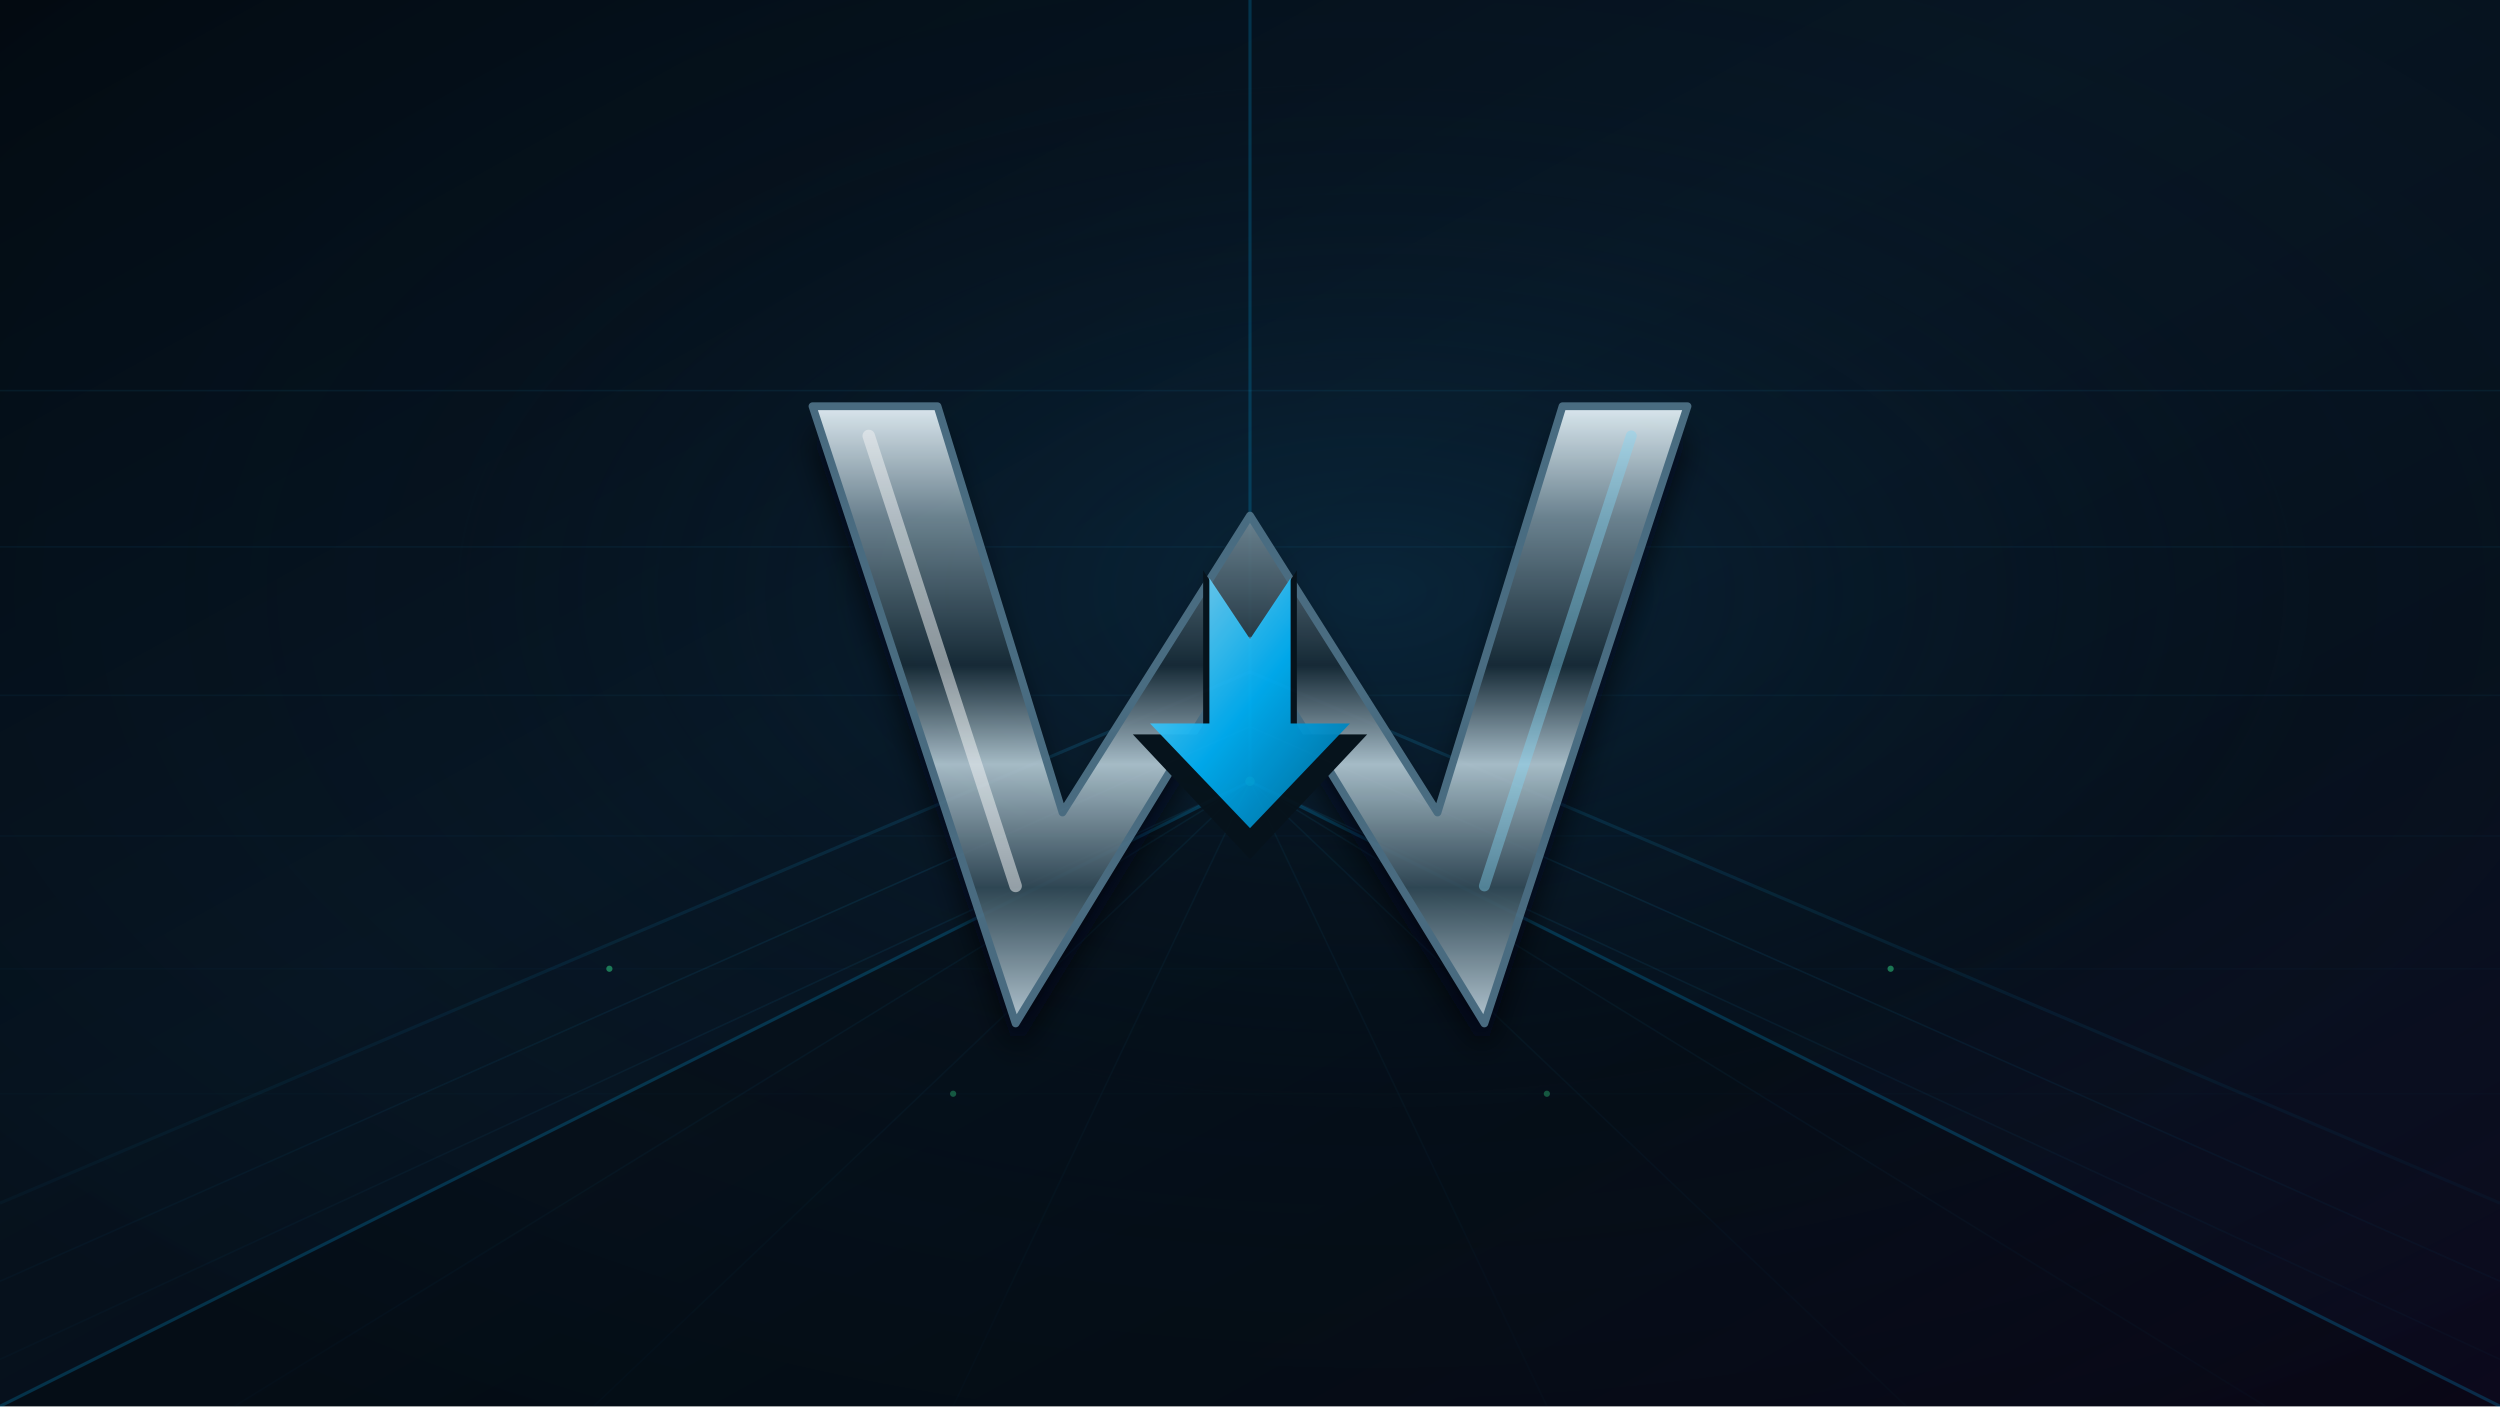
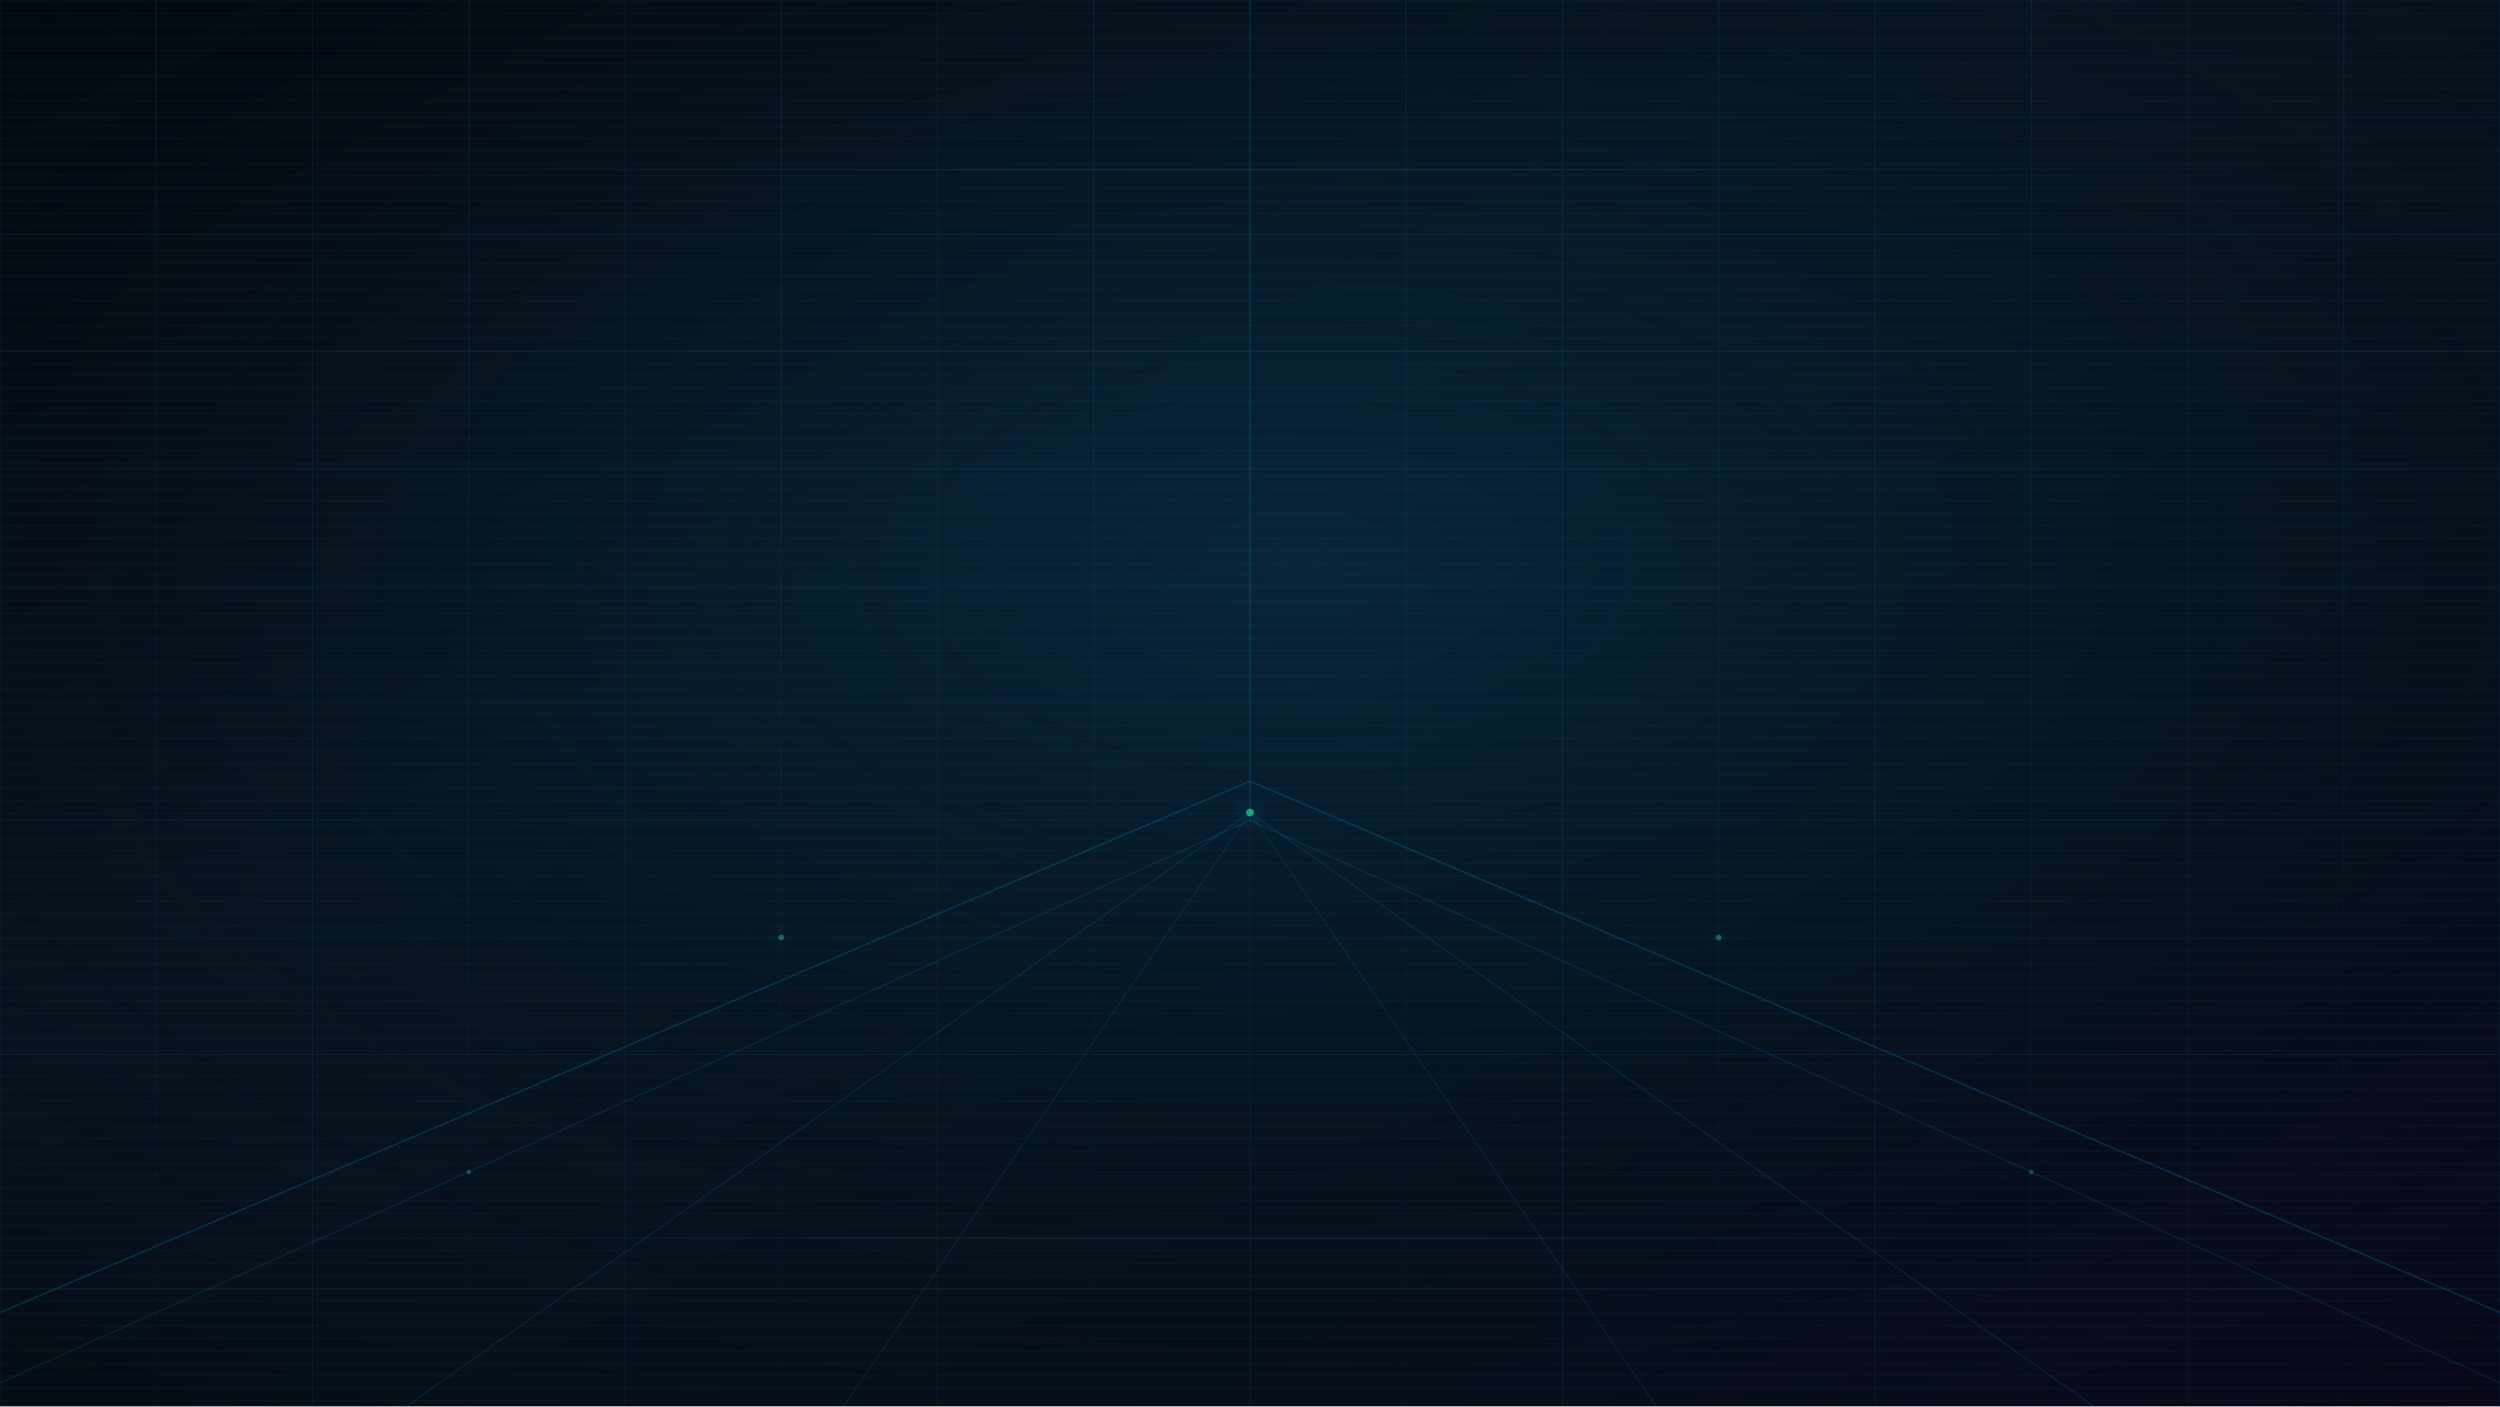
<svg xmlns="http://www.w3.org/2000/svg" width="1600" height="900" viewBox="0 0 1600 900">
  <defs>
    <linearGradient id="bg" x1="0" y1="0" x2="1" y2="1">
-       <stop offset="0" stop-color="#030B13" />
-       <stop offset=".42" stop-color="#071725" />
-       <stop offset=".72" stop-color="#06111D" />
-       <stop offset="1" stop-color="#100B24" />
+       <stop offset="0" stop-color="#03080E" />
+       <stop offset=".38" stop-color="#06131F" />
+       <stop offset=".72" stop-color="#050F1A" />
+       <stop offset="1" stop-color="#0B0820" />
    </linearGradient>
-     <radialGradient id="halo" cx=".55" cy=".42" r=".7">
-       <stop offset="0" stop-color="#0B3550" stop-opacity=".48" />
-       <stop offset=".52" stop-color="#061624" stop-opacity=".08" />
-       <stop offset="1" stop-color="#02070D" stop-opacity=".32" />
+     <radialGradient id="halo" cx=".52" cy=".40" r=".76">
+       <stop offset="0" stop-color="#0B4160" stop-opacity=".42" />
+       <stop offset=".42" stop-color="#07304A" stop-opacity=".18" />
+       <stop offset=".72" stop-color="#06111D" stop-opacity=".06" />
+       <stop offset="1" stop-color="#02050A" stop-opacity=".42" />
    </radialGradient>
    <linearGradient id="grid" x1="0" y1="0" x2="0" y2="1">
-       <stop offset="0" stop-color="#20BFFF" stop-opacity=".34" />
-       <stop offset="1" stop-color="#0073A8" stop-opacity=".12" />
+       <stop offset="0" stop-color="#25C4FF" stop-opacity=".23" />
+       <stop offset="1" stop-color="#08739F" stop-opacity=".08" />
    </linearGradient>
+     <linearGradient id="accent" x1="0" y1="0" x2="1" y2="0">
+       <stop offset="0" stop-color="#00B7FF" stop-opacity="0" />
+       <stop offset=".5" stop-color="#00B7FF" stop-opacity=".48" />
+       <stop offset="1" stop-color="#00B7FF" stop-opacity="0" />
+     </linearGradient>
+     <pattern id="scanlines" width="4" height="8" patternUnits="userSpaceOnUse">
+       <rect width="4" height="1" fill="#57CFFF" opacity=".035" />
+     </pattern>
+     <filter id="glow">
+       <feGaussianBlur stdDeviation="5" />
+     </filter>
  </defs>
  <rect width="1600" height="900" fill="url(#bg)" />
  <rect width="1600" height="900" fill="url(#halo)" />
+   <rect width="1600" height="900" fill="url(#scanlines)" />
  <g stroke="url(#grid)" fill="none">
-     <path d="M0 770 L800 430 L1600 770" stroke-width="2" opacity=".48" />
-     <path d="M0 820 L800 465 L1600 820" stroke-width="1" opacity=".38" />
-     <path d="M0 870 L800 500 L1600 870" stroke-width="1" opacity=".30" />
-     <path d="M150 900 L800 500 L1450 900" stroke-width="1" opacity=".28" />
-     <path d="M380 900 L800 500 L1220 900" stroke-width="1" opacity=".24" />
-     <path d="M610 900 L800 500 L990 900" stroke-width="1" opacity=".22" />
-     <path d="M0 700 H1600 M0 620 H1600 M0 535 H1600 M0 445 H1600 M0 350 H1600 M0 250 H1600" stroke-width="1" opacity=".20" />
+     <path d="M0 150 H1600 M0 300 H1600 M0 450 H1600 M0 600 H1600 M0 750 H1600" stroke-width="1" opacity=".34" />
+     <path d="M100 0 V900 M300 0 V900 M500 0 V900 M700 0 V900 M900 0 V900 M1100 0 V900 M1300 0 V900 M1500 0 V900" stroke-width="1" opacity=".30" />
  </g>
-   <g stroke="#00B7FF" stroke-width="2" opacity=".20">
-     <path d="M800 500 V0" />
-     <path d="M0 900 L800 500 L1600 900" />
+   <g stroke="#1B6688" stroke-width=".5" opacity=".20">
+     <path d="M0 75 H1600 M0 225 H1600 M0 375 H1600 M0 525 H1600 M0 675 H1600 M0 825 H1600" />
+     <path d="M0 0 V900 M200 0 V900 M400 0 V900 M600 0 V900 M800 0 V900 M1000 0 V900 M1200 0 V900 M1400 0 V900 M1600 0 V900" />
  </g>
+   <g stroke="#00B7FF" fill="none">
+     <path d="M0 840 L800 500 L1600 840" stroke-width="1" opacity=".20" />
+     <path d="M0 885 L800 525 L1600 885" stroke-width="1" opacity=".12" />
+     <path d="M260 900 L800 520 L1340 900" stroke-width="1" opacity=".11" />
+     <path d="M540 900 L800 520 L1060 900" stroke-width="1" opacity=".09" />
+     <path d="M800 520 V0" stroke-width="1" opacity=".10" />
+   </g>
+   <rect x="150" y="108" width="1300" height="1" fill="url(#accent)" opacity=".38" />
+   <rect x="150" y="792" width="1300" height="1" fill="url(#accent)" opacity=".20" />
  <g fill="#39FF9A">
-     <circle cx="800" cy="500" r="3" opacity=".65" />
-     <circle cx="390" cy="620" r="2" opacity=".42" />
-     <circle cx="1210" cy="620" r="2" opacity=".42" />
-     <circle cx="610" cy="700" r="2" opacity=".30" />
-     <circle cx="990" cy="700" r="2" opacity=".30" />
+     <circle cx="800" cy="520" r="2.5" opacity=".55" />
+     <circle cx="500" cy="600" r="1.8" opacity=".34" />
+     <circle cx="1100" cy="600" r="1.8" opacity=".34" />
+     <circle cx="300" cy="750" r="1.5" opacity=".24" />
+     <circle cx="1300" cy="750" r="1.5" opacity=".24" />
  </g>
-   <defs>
-     <linearGradient id="wChrome" x1="0" y1="0" x2="0" y2="1">
-       <stop offset="0" stop-color="#E8F4FA" />
-       <stop offset=".18" stop-color="#718895" />
-       <stop offset=".42" stop-color="#172A36" />
-       <stop offset=".58" stop-color="#AFC4CF" />
-       <stop offset=".78" stop-color="#314956" />
-       <stop offset="1" stop-color="#BFD2DC" />
-     </linearGradient>
-     <linearGradient id="wBlue" x1="0" y1="0" x2="1" y2="1">
-       <stop offset="0" stop-color="#9BE4FF" />
-       <stop offset=".5" stop-color="#00B7FF" />
-       <stop offset="1" stop-color="#006EA0" />
-     </linearGradient>
-     <filter id="shadow">
-       <feGaussianBlur stdDeviation="10" />
-     </filter>
-   </defs>
-   <g transform="translate(0,15)" opacity=".94">
-     <path d="M520 245 L650 640 L800 395 L950 640 L1080 245 L1000 245 L920 505 L800 315 L680 505 L600 245 Z" fill="#00040A" opacity=".75" filter="url(#shadow)" transform="translate(0,18)" />
-     <path d="M520 245 L650 640 L800 395 L950 640 L1080 245 L1000 245 L920 505 L800 315 L680 505 L600 245 Z" fill="url(#wChrome)" stroke="#4E7186" stroke-width="5" stroke-linejoin="round" />
-     <path d="M770 350 L800 395 L830 350 L830 455 L875 455 L800 535 L725 455 L770 455 Z" fill="#06121B" />
-     <path d="M774 355 L800 394 L826 355 L826 448 L864 448 L800 515 L736 448 L774 448 Z" fill="url(#wBlue)" opacity=".95" />
-     <path d="M556 264 L650 552" fill="none" stroke="#FFFFFF" stroke-opacity=".52" stroke-width="8" stroke-linecap="round" />
-     <path d="M1044 264 L950 552" fill="none" stroke="#8BDFFF" stroke-opacity=".42" stroke-width="7" stroke-linecap="round" />
+   <g fill="#00B7FF">
+     <circle cx="800" cy="520" r="8" opacity=".08" filter="url(#glow)" />
+     <circle cx="500" cy="600" r="6" opacity=".05" filter="url(#glow)" />
+     <circle cx="1100" cy="600" r="6" opacity=".05" filter="url(#glow)" />
  </g>
</svg>
